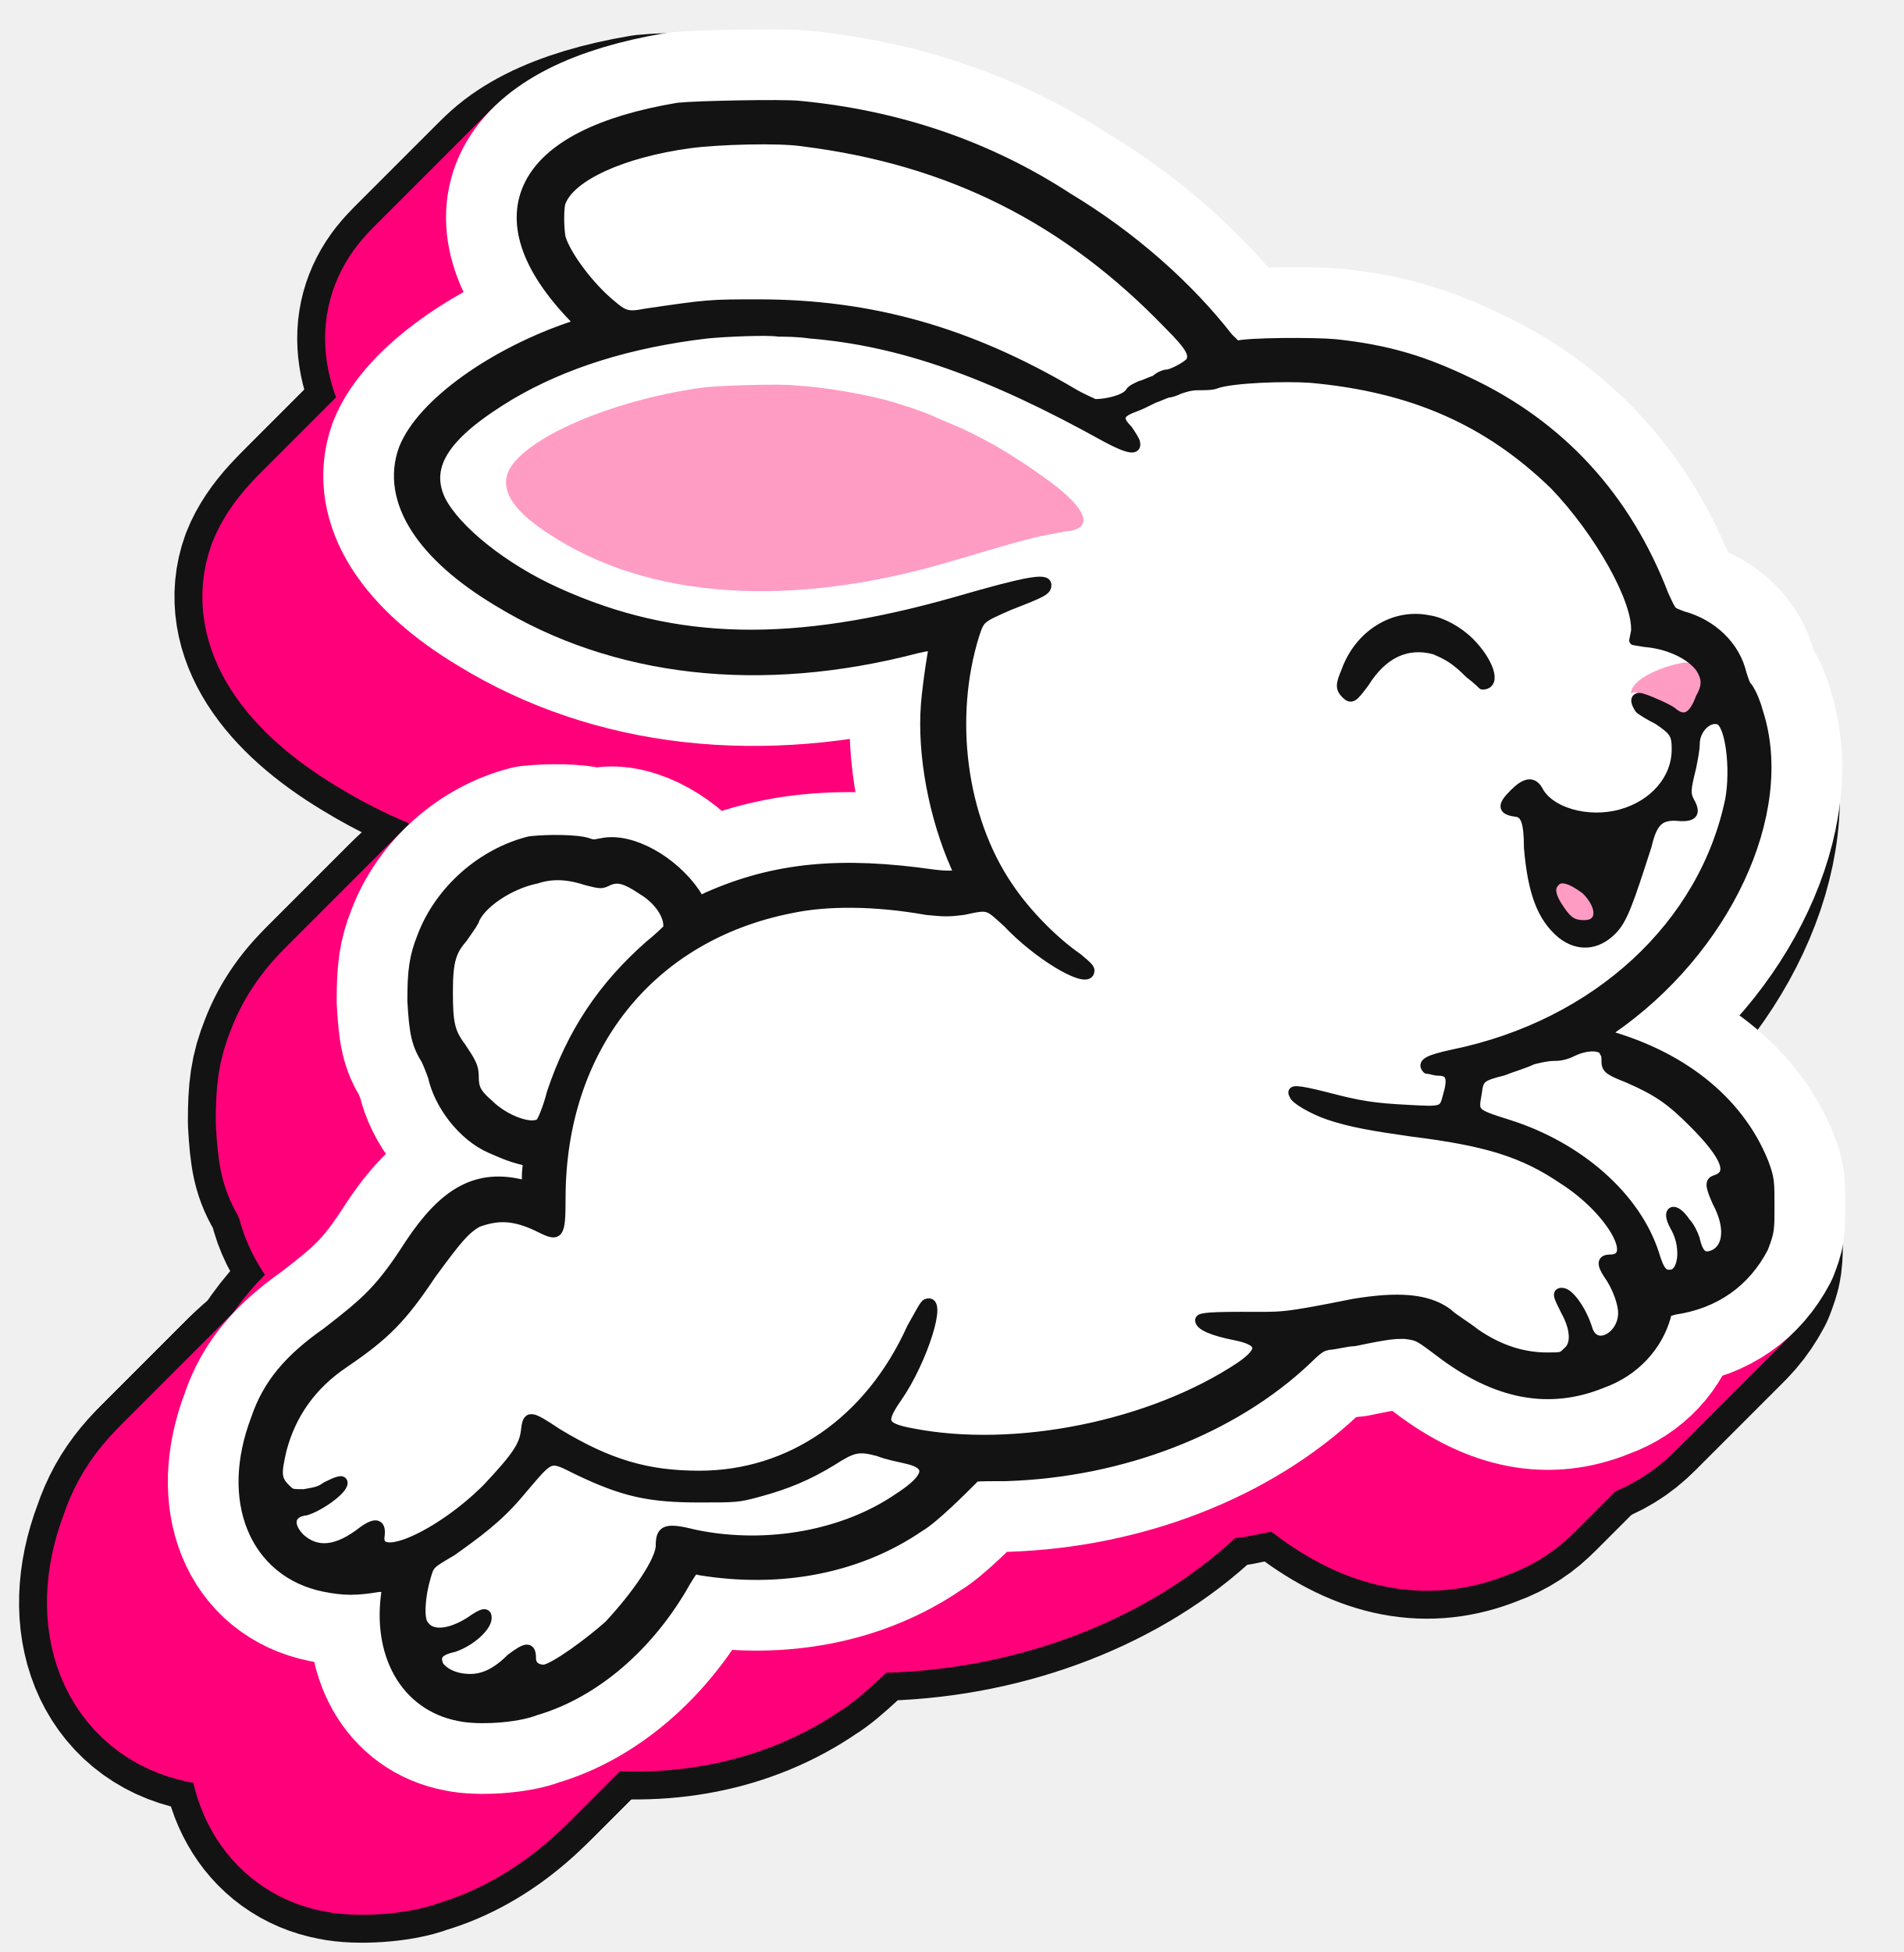
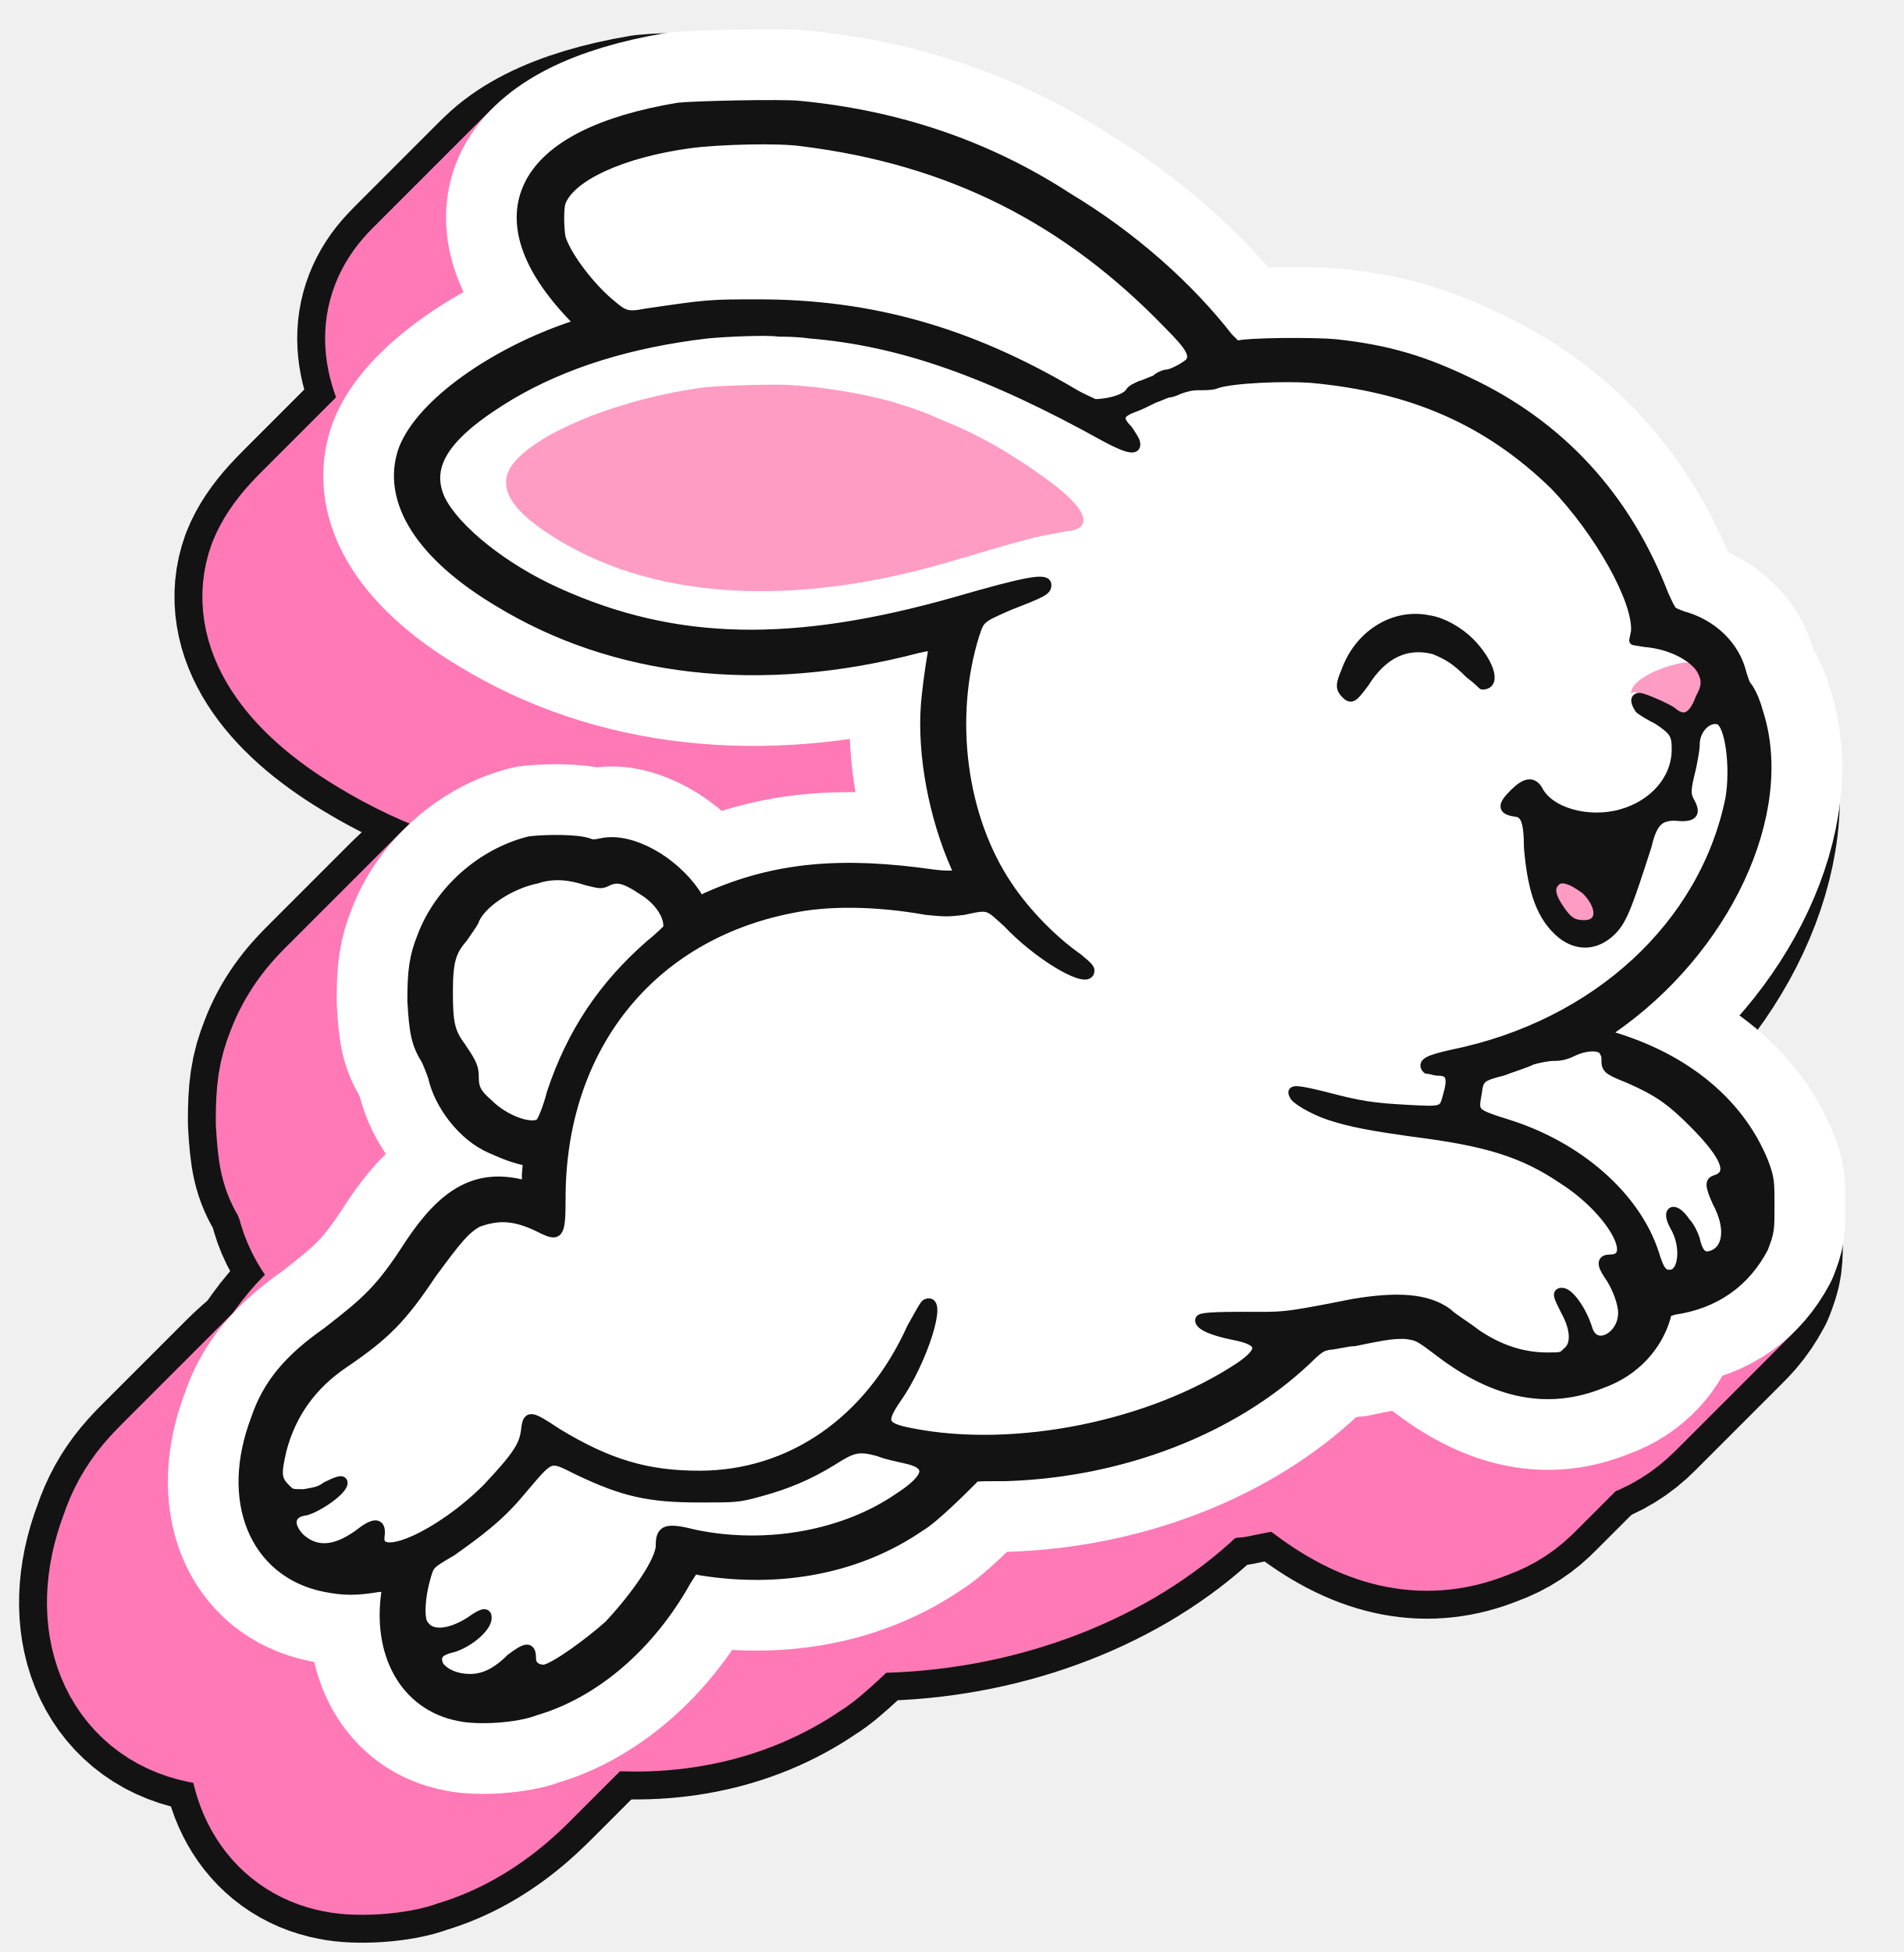
<svg xmlns="http://www.w3.org/2000/svg" width="119" height="122" viewBox="-63 -57 119 122">
  <defs>
    <path id="cut" d="m739 180c-52 5-100 21-143 49c-35 21-65 48-86 75c-5 5-6 6-8 6c-5-2-43-2-53-1c-28 3-47 9-70 20c-49 23-84 61-104 113c-5 11-5 11-13 14c-15 4-26 15-29 28c-1 3-2 7-4 9c-2 3-4 8-5 12c-17 52 17 125 78 167c6 3 10 7 10 7c0 1-3 2-6 3c-42 11-72 35-85 67c-3 8-3 9-3 22c0 13 0 13 3 21c9 17 24 28 45 31c7 2 7 2 8 7c4 14 15 27 32 33c27 11 54 6 83-16c12-9 13-10 22-11c6 0 9 0 28 4c4 0 11 2 14 2c4 1 6 1 14 9c39 37 98 60 160 62c19 0 19 0 21 3c6 6 21 21 28 25c32 22 73 30 116 23c3-1 6-1 6-1c0 0 3 4 6 9c19 34 48 59 79 68c10 4 30 5 39 3c27-5 41-31 36-63c-1-4-1-7-1-8c1 0 5 1 10 1c12 2 18 2 28 0c35-7 50-43 34-85c-6-18-17-31-37-45c-22-17-30-24-46-49c-18-27-34-36-57-30c-3 1-6 1-6 1c-1 0-1-5-1-11c-1-11-1-11 1-11c10-2 14-4 21-7c14-6 26-22 29-36c1-3 3-8 4-10c5-8 6-13 7-30c0-16-1-23-5-33c-9-24-31-43-55-49c-9-1-25-1-30 1c-3 1-4 1-9 0c-14-3-35 9-46 25c-5 8-4 8-12 4c-36-16-71-19-120-12c-8 1-14 1-18-1c-3-1-3-1 1-9c12-27 18-60 16-86c-1-12-4-31-5-35c-2-3 1-3 15 0c84 22 162 13 224-25c40-24 58-52 49-77c-9-23-47-50-89-64c-10-3-10-3-2-12c50-52 29-92-54-106c-9-1-56-2-65-1z" />
    <path id="sil" d="m739 180c-52 5-100 21-143 49c-35 21-65 48-86 75c-5 5-6 6-8 6c-5-2-43-2-53-1c-28 3-47 9-70 20c-49 23-84 61-104 113c-5 11-5 11-13 14c-15 4-26 15-29 28c-1 3-2 7-4 9c-2 3-4 8-5 12c-17 52 17 125 78 167c6 3 10 7 10 7c0 1-3 2-6 3c-42 11-72 35-85 67c-3 8-3 9-3 22c0 13 0 13 3 21c9 17 24 28 45 31c7 2 7 2 8 7c4 14 15 27 32 33c27 11 54 6 83-16c12-9 13-10 22-11c6 0 9 0 28 4c4 0 11 2 14 2c4 1 6 1 14 9c39 37 98 60 160 62c19 0 19 0 21 3c6 6 21 21 28 25c32 22 73 30 116 23c3-1 6-1 6-1c0 0 3 4 6 9c19 34 48 59 79 68c10 4 30 5 39 3c27-5 41-31 36-63c-1-4-1-7-1-8c1 0 5 1 10 1c12 2 18 2 28 0c35-7 50-43 34-85c-6-18-17-31-37-45c-22-17-30-24-46-49c-18-27-34-36-57-30c-3 1-6 1-6 1c-1 0-1-5-1-11c-1-11-1-11 1-11c10-2 14-4 21-7c14-6 26-22 29-36c1-3 3-8 4-10c5-8 6-13 7-30c0-16-1-23-5-33c-9-24-31-43-55-49c-9-1-25-1-30 1c-3 1-4 1-9 0c-14-3-35 9-46 25c-5 8-4 8-12 4c-36-16-71-19-120-12c-8 1-14 1-18-1c-3-1-3-1 1-9c12-27 18-60 16-86c-1-12-4-31-5-35c-2-3 1-3 15 0c84 22 162 13 224-25c40-24 58-52 49-77c-9-23-47-50-89-64c-10-3-10-3-2-12c50-52 29-92-54-106c-9-1-56-2-65-1z" />
  </defs>
  <g transform="scale(-0.1154734 0.1154734) translate(-626 -612)">
    <use href="#cut" x="65.45" y="65.45" fill="#131313" stroke="#131313" stroke-width="120.84" stroke-linejoin="round" />
    <use href="#cut" x="62.73" y="62.73" fill="#131313" stroke="#131313" stroke-width="120.84" stroke-linejoin="round" />
    <use href="#cut" x="60.00" y="60.00" fill="#131313" stroke="#131313" stroke-width="120.84" stroke-linejoin="round" />
    <use href="#cut" x="57.27" y="57.27" fill="#131313" stroke="#131313" stroke-width="120.84" stroke-linejoin="round" />
    <use href="#cut" x="54.54" y="54.54" fill="#131313" stroke="#131313" stroke-width="120.84" stroke-linejoin="round" />
    <use href="#cut" x="51.82" y="51.82" fill="#131313" stroke="#131313" stroke-width="120.84" stroke-linejoin="round" />
    <use href="#cut" x="49.09" y="49.09" fill="#131313" stroke="#131313" stroke-width="120.84" stroke-linejoin="round" />
    <use href="#cut" x="46.36" y="46.36" fill="#131313" stroke="#131313" stroke-width="120.84" stroke-linejoin="round" />
    <use href="#cut" x="43.64" y="43.64" fill="#131313" stroke="#131313" stroke-width="120.84" stroke-linejoin="round" />
    <use href="#cut" x="40.91" y="40.91" fill="#131313" stroke="#131313" stroke-width="120.84" stroke-linejoin="round" />
    <use href="#cut" x="38.18" y="38.18" fill="#131313" stroke="#131313" stroke-width="120.84" stroke-linejoin="round" />
    <use href="#cut" x="35.45" y="35.45" fill="#131313" stroke="#131313" stroke-width="120.84" stroke-linejoin="round" />
    <use href="#cut" x="32.73" y="32.73" fill="#131313" stroke="#131313" stroke-width="120.84" stroke-linejoin="round" />
    <use href="#cut" x="30.00" y="30.00" fill="#131313" stroke="#131313" stroke-width="120.84" stroke-linejoin="round" />
    <use href="#cut" x="27.27" y="27.27" fill="#131313" stroke="#131313" stroke-width="120.84" stroke-linejoin="round" />
    <use href="#cut" x="24.55" y="24.55" fill="#131313" stroke="#131313" stroke-width="120.84" stroke-linejoin="round" />
    <use href="#cut" x="21.82" y="21.82" fill="#131313" stroke="#131313" stroke-width="120.84" stroke-linejoin="round" />
    <use href="#cut" x="19.09" y="19.09" fill="#131313" stroke="#131313" stroke-width="120.84" stroke-linejoin="round" />
    <use href="#cut" x="16.36" y="16.36" fill="#131313" stroke="#131313" stroke-width="120.84" stroke-linejoin="round" />
-     <use href="#cut" x="65.45" y="65.45" fill="#ff007a" stroke="#ff007a" stroke-width="90.63" stroke-linejoin="round" />
-     <use href="#cut" x="62.73" y="62.73" fill="#ff007a" stroke="#ff007a" stroke-width="90.63" stroke-linejoin="round" />
-     <use href="#cut" x="60.00" y="60.00" fill="#ff007a" stroke="#ff007a" stroke-width="90.63" stroke-linejoin="round" />
-     <use href="#cut" x="57.27" y="57.27" fill="#ff007a" stroke="#ff007a" stroke-width="90.63" stroke-linejoin="round" />
-     <use href="#cut" x="54.54" y="54.54" fill="#ff007a" stroke="#ff007a" stroke-width="90.63" stroke-linejoin="round" />
-     <use href="#cut" x="51.82" y="51.82" fill="#ff007a" stroke="#ff007a" stroke-width="90.63" stroke-linejoin="round" />
-     <use href="#cut" x="49.09" y="49.09" fill="#ff007a" stroke="#ff007a" stroke-width="90.63" stroke-linejoin="round" />
-     <use href="#cut" x="46.36" y="46.36" fill="#ff007a" stroke="#ff007a" stroke-width="90.63" stroke-linejoin="round" />
-     <use href="#cut" x="43.64" y="43.64" fill="#ff007a" stroke="#ff007a" stroke-width="90.63" stroke-linejoin="round" />
-     <use href="#cut" x="40.91" y="40.91" fill="#ff007a" stroke="#ff007a" stroke-width="90.63" stroke-linejoin="round" />
-     <use href="#cut" x="38.18" y="38.18" fill="#ff007a" stroke="#ff007a" stroke-width="90.63" stroke-linejoin="round" />
-     <use href="#cut" x="35.45" y="35.45" fill="#ff007a" stroke="#ff007a" stroke-width="90.63" stroke-linejoin="round" />
-     <use href="#cut" x="32.73" y="32.73" fill="#ff007a" stroke="#ff007a" stroke-width="90.63" stroke-linejoin="round" />
-     <use href="#cut" x="30.00" y="30.00" fill="#ff007a" stroke="#ff007a" stroke-width="90.63" stroke-linejoin="round" />
-     <use href="#cut" x="27.27" y="27.27" fill="#ff007a" stroke="#ff007a" stroke-width="90.63" stroke-linejoin="round" />
-     <use href="#cut" x="24.55" y="24.55" fill="#ff007a" stroke="#ff007a" stroke-width="90.63" stroke-linejoin="round" />
-     <use href="#cut" x="21.82" y="21.82" fill="#ff007a" stroke="#ff007a" stroke-width="90.63" stroke-linejoin="round" />
-     <use href="#cut" x="19.09" y="19.09" fill="#ff007a" stroke="#ff007a" stroke-width="90.63" stroke-linejoin="round" />
-     <use href="#cut" x="16.36" y="16.36" fill="#ff007a" stroke="#ff007a" stroke-width="90.63" stroke-linejoin="round" />
-     <use href="#cut" x="13.64" y="13.64" fill="#ff007a" stroke="#ff007a" stroke-width="90.63" stroke-linejoin="round" />
-     <use href="#cut" x="10.91" y="10.91" fill="#ff007a" stroke="#ff007a" stroke-width="90.63" stroke-linejoin="round" />
-     <use href="#cut" x="8.18" y="8.18" fill="#ff007a" stroke="#ff007a" stroke-width="90.63" stroke-linejoin="round" />
-     <use href="#cut" x="5.45" y="5.45" fill="#ff007a" stroke="#ff007a" stroke-width="90.63" stroke-linejoin="round" />
-     <use href="#cut" x="2.73" y="2.73" fill="#ff007a" stroke="#ff007a" stroke-width="90.63" stroke-linejoin="round" />
+     <use href="#cut" x="65.45" y="65.45" fill="#ff79b6" stroke="#ff79b6" stroke-width="90.63" stroke-linejoin="round" />
+     <use href="#cut" x="62.73" y="62.73" fill="#ff79b6" stroke="#ff79b6" stroke-width="90.63" stroke-linejoin="round" />
+     <use href="#cut" x="60.00" y="60.00" fill="#ff79b6" stroke="#ff79b6" stroke-width="90.63" stroke-linejoin="round" />
+     <use href="#cut" x="57.27" y="57.27" fill="#ff79b6" stroke="#ff79b6" stroke-width="90.63" stroke-linejoin="round" />
+     <use href="#cut" x="54.54" y="54.54" fill="#ff79b6" stroke="#ff79b6" stroke-width="90.63" stroke-linejoin="round" />
+     <use href="#cut" x="51.82" y="51.82" fill="#ff79b6" stroke="#ff79b6" stroke-width="90.63" stroke-linejoin="round" />
+     <use href="#cut" x="49.09" y="49.09" fill="#ff79b6" stroke="#ff79b6" stroke-width="90.63" stroke-linejoin="round" />
+     <use href="#cut" x="46.36" y="46.36" fill="#ff79b6" stroke="#ff79b6" stroke-width="90.63" stroke-linejoin="round" />
+     <use href="#cut" x="43.64" y="43.64" fill="#ff79b6" stroke="#ff79b6" stroke-width="90.63" stroke-linejoin="round" />
+     <use href="#cut" x="40.91" y="40.91" fill="#ff79b6" stroke="#ff79b6" stroke-width="90.63" stroke-linejoin="round" />
+     <use href="#cut" x="38.18" y="38.18" fill="#ff79b6" stroke="#ff79b6" stroke-width="90.63" stroke-linejoin="round" />
+     <use href="#cut" x="35.45" y="35.45" fill="#ff79b6" stroke="#ff79b6" stroke-width="90.63" stroke-linejoin="round" />
+     <use href="#cut" x="32.73" y="32.73" fill="#ff79b6" stroke="#ff79b6" stroke-width="90.63" stroke-linejoin="round" />
+     <use href="#cut" x="30.00" y="30.00" fill="#ff79b6" stroke="#ff79b6" stroke-width="90.63" stroke-linejoin="round" />
+     <use href="#cut" x="27.27" y="27.27" fill="#ff79b6" stroke="#ff79b6" stroke-width="90.63" stroke-linejoin="round" />
+     <use href="#cut" x="24.55" y="24.55" fill="#ff79b6" stroke="#ff79b6" stroke-width="90.63" stroke-linejoin="round" />
+     <use href="#cut" x="21.82" y="21.82" fill="#ff79b6" stroke="#ff79b6" stroke-width="90.63" stroke-linejoin="round" />
+     <use href="#cut" x="19.09" y="19.09" fill="#ff79b6" stroke="#ff79b6" stroke-width="90.63" stroke-linejoin="round" />
+     <use href="#cut" x="16.36" y="16.36" fill="#ff79b6" stroke="#ff79b6" stroke-width="90.63" stroke-linejoin="round" />
+     <use href="#cut" x="13.64" y="13.64" fill="#ff79b6" stroke="#ff79b6" stroke-width="90.63" stroke-linejoin="round" />
+     <use href="#cut" x="10.91" y="10.91" fill="#ff79b6" stroke="#ff79b6" stroke-width="90.63" stroke-linejoin="round" />
+     <use href="#cut" x="8.18" y="8.18" fill="#ff79b6" stroke="#ff79b6" stroke-width="90.63" stroke-linejoin="round" />
+     <use href="#cut" x="5.45" y="5.45" fill="#ff79b6" stroke="#ff79b6" stroke-width="90.63" stroke-linejoin="round" />
+     <use href="#cut" x="2.73" y="2.73" fill="#ff79b6" stroke="#ff79b6" stroke-width="90.63" stroke-linejoin="round" />
    <use href="#cut" fill="#ffffff" stroke="#ffffff" stroke-width="90.63" stroke-linejoin="round" />
    <use href="#sil" fill="#131313" stroke="#131313" stroke-width="14.10" stroke-linejoin="round" />
    <path d="m739 180c-52 5-100 21-143 49c-35 21-65 48-86 75c-5 5-6 6-8 6c-5-2-43-2-53-1c-28 3-47 9-70 20c-49 23-84 61-104 113c-5 11-5 11-13 14c-15 4-26 15-29 28c-1 3-2 7-4 9c-2 3-4 8-5 12c-17 52 17 125 78 167c6 3 10 7 10 7c0 1-3 2-6 3c-42 11-72 35-85 67c-3 8-3 9-3 22c0 13 0 13 3 21c9 17 24 28 45 31c7 2 7 2 8 7c4 14 15 27 32 33c27 11 54 6 83-16c12-9 13-10 22-11c6 0 9 0 28 4c4 0 11 2 14 2c4 1 6 1 14 9c39 37 98 60 160 62c19 0 19 0 21 3c6 6 21 21 28 25c32 22 73 30 116 23c3-1 6-1 6-1c0 0 3 4 6 9c19 34 48 59 79 68c10 4 30 5 39 3c27-5 41-31 36-63c-1-4-1-7-1-8c1 0 5 1 10 1c12 2 18 2 28 0c35-7 50-43 34-85c-6-18-17-31-37-45c-22-17-30-24-46-49c-18-27-34-36-57-30c-3 1-6 1-6 1c-1 0-1-5-1-11c-1-11-1-11 1-11c10-2 14-4 21-7c14-6 26-22 29-36c1-3 3-8 4-10c5-8 6-13 7-30c0-16-1-23-5-33c-9-24-31-43-55-49c-9-1-25-1-30 1c-3 1-4 1-9 0c-14-3-35 9-46 25c-5 8-4 8-12 4c-36-16-71-19-120-12c-8 1-14 1-18-1c-3-1-3-1 1-9c12-27 18-60 16-86c-1-12-4-31-5-35c-2-3 1-3 15 0c84 22 162 13 224-25c40-24 58-52 49-77c-9-23-47-50-89-64c-10-3-10-3-2-12c50-52 29-92-54-106c-9-1-56-2-65-1z" fill="#ffffff" />
    <path d="m741 327c-17 1-39 5-53 9c-16 5-18 6-27 10c-20 8-37 18-55 31c-24 17-27 28-11 29c4 1 12 2 19 4c12 3 18 5 42 12c87 26 165 21 219-15c20-13 27-25 20-36c-12-18-59-37-105-43c-9-1-42-2-49-1zm-489 152c-4 4-4 11 1 21c3 7 4 7 7 7c2 0 3 0 3-1c0-2 6-6 8-7c1 0 5-1 8-3c4-2 7-3 8-3c2 1 2 1 1-2c-3-6-16-12-28-14c-4 0-5 0-8 2zm76 114c-9 3-18 10-21 17c-2 4-2 4 0 7c7 7 20-2 24-17c3-8 3-9-3-7z" fill="#ff9cc4" />
    <path d="m739 180c-46 5-79 15-118 35c-42 21-85 55-111 89c-5 5-6 6-8 5c-6-1-45-1-56 0c-26 4-46 9-67 20c-49 23-85 63-105 113c-4 11-4 11-11 13c-16 5-27 16-30 30c-1 3-2 5-2 6c-2 1-7 12-9 20c-2 7-2 11-2 23c0 51 33 105 85 139c4 3 7 6 7 6c0 1-3 2-7 3c-28 8-44 17-60 33c-36 34-38 77-5 99c8 5 16 8 26 9c7 2 7 2 9 7c4 18 20 31 43 37c22 6 46-1 71-20c12-9 13-10 22-11c6 0 9 0 28 4c4 0 11 1 14 2c4 1 6 1 15 10c38 36 98 59 159 61c19 0 19 0 21 3c32 39 87 57 144 48c3-1 6-1 6-1c1 0 2 2 3 5c8 14 24 35 37 47c26 22 61 34 86 27c26-6 39-31 34-62c-1-4-1-7-1-8c1 0 5 1 10 1c51 9 81-29 64-80c-7-21-18-35-39-50c-22-16-29-24-45-48c-14-20-25-29-39-32c-7-1-8-1-23 2c-3 0-3 0-3-8c0-4 0-9-1-11c0-2 0-3 2-3c1-1 5-1 8-2c19-4 37-21 42-40c1-4 3-10 4-12c7-10 9-35 6-51c-7-28-31-53-59-59c-8-2-24-2-29 0c-4 1-6 1-10 0c-14-3-35 9-46 25c-5 8-4 8-12 4c-36-16-71-19-120-12c-8 1-14 1-18-1c-3-1-3-1 1-10c12-26 18-59 16-85c-1-12-4-31-5-35c-2-3 1-3 15 0c77 20 147 15 206-15c59-30 83-68 61-98c-16-21-49-42-83-53c-10-3-10-3-1-13c49-51 28-91-55-105c-9-1-57-2-65-1zm59 16c37 5 65 18 70 32c1 3 1 13 0 19c-3 10-16 27-27 36c-7 6-9 7-19 5c-34-5-35-5-61-5c-61 0-114 15-170 48c-5 3-10 5-12 6c-6 0-16-2-19-6c-1-2-4-3-6-4c-1 0-5-2-8-3c-2-2-5-3-6-3c-3 0-12-5-13-7c-2-4 0-8 12-20c55-57 118-89 198-99c13-2 46-1 61 1zm-9 103c42 5 77 16 106 33c35 21 47 38 38 57c-8 16-34 37-63 50c-64 29-128 30-216 5c-38-11-49-13-49-9c0 3 2 4 20 11c16 7 16 7 19 16c14 45 7 99-18 136c-10 15-25 30-38 39c-6 5-7 6-6 8c3 5 28-10 44-27c11-10 10-10 24-7c8 1 10 1 20 0c28-5 54-5 73-1c77 15 125 76 125 157c0 20 1 21 11 16c14-7 23-7 34-3c7 4 11 9 25 28c16 24 25 33 47 48c18 12 29 28 34 47c3 13 3 16-2 21c-3 3-3 3-10 3c-5-1-8-1-12-4c-6-3-9-4-9-2c0 4 13 13 20 15c9 1 10 8 3 15c-9 8-20 7-34-4c-7-5-10-4-9 3c2 15-33-1-58-26c-16-17-20-23-21-31c-1-9-2-9-17 1c-28 17-49 23-77 23c-49 0-92-29-115-80c-4-7-7-13-8-13c-9-4 2 31 16 51c9 13 8 16-8 19c-56 11-130-4-178-36c-13-9-12-14 4-17c10-2 18-5 18-8c0-1-1-2-22-2c-23 0-21 1-61-7c-24-4-40-3-51 5c-3 3-10 7-15 11c-13 9-26 13-39 13c-8 0-8 0-11-3c-5-4-4-13 1-22c4-8 5-10 2-10c-4 0-11 10-14 20c-4 12-19 4-19-9c0-5 3-14 8-21c4-6 3-8-1-8c-16 0 0-27 25-43c22-15 42-21 82-26c21-3 33-5 45-9c9-3 19-9 19-11c2-3-1-3-17 1c-19 5-26 6-45 7c-18 1-19 1-21-7c-3-10-2-14 5-14c2 0 4-1 6-1c3-3 0-5-14-8c-78-16-136-70-150-138c-3-17 0-41 6-43c6-2 13 5 13 13c0 3 1 8 2 13c3 12 3 14 1 18c-4 7-2 9 8 8c8 0 12 3 15 16c10 31 13 40 19 46c8 8 18 9 27 2c11-9 16-23 18-47c0-14 2-18 6-19c8-1 9-3 2-10c-6-6-10-7-13-2c-6 12-27 18-45 13c-18-5-30-19-30-35c0-8 1-10 10-16c4-2 9-5 10-6c2-3 3-6 0-6c-2 0-16 6-18 8c-6 5-11 3-15-8c-4-7-3-11 0-16c5-7 17-13 30-14l6-1l-1-5c-1-17 20-54 44-79c36-35 77-53 132-58c14-1 42 0 51 3c2 1 6 1 10 1c4 0 7 1 10 2c2 1 5 2 6 2c1 0 5 2 8 3c4 2 8 4 11 5c8 3 9 6 3 12c-2 3-4 6-4 7c-1 4 3 4 16-3c63-35 111-52 160-56c7-1 14-1 17-1c6-1 29 0 39 1zm92 295c15 3 31 14 34 23c1 2 4 6 6 9c6 7 8 12 8 29c0 17-1 22-7 30c-2 3-4 6-5 8c-1 2-2 4-2 8c0 6-1 9-8 15c-9 9-24 14-28 10c-1-1-4-8-6-16c-11-33-28-58-53-80c-5-4-9-8-10-9c-1-6 4-15 14-21c9-6 13-7 18-5c4 2 4 2 12 0c9-3 18-4 27-1zm-551 2c3 3 2 8-3 15c-4 6-7 8-13 8c-10 0-10-10-1-19c8-6 14-8 17-4zm-11 91c4 2 7 3 11 3c4 0 8 1 12 2c4 2 11 4 16 6c12 3 13 4 14 12c2 11 2 11-17 17c-38 12-69 39-79 70c-3 10-5 12-10 11c-6-2-7-16-1-26c5-9 0-11-6-2c-2 2-4 6-5 9c-2 9-5 11-11 8c-7-4-8-15-1-28c4-9 4-11 1-12c-10-3-6-13 12-31c12-12 19-17 35-24c10-4 12-5 12-9c0-2 0-4 1-5c1-4 9-4 16-1zm402 222c13 8 25 13 40 17c11 3 12 3 32 3c27 0 41-3 66-15c16-8 14-8 32 13c11 13 22 21 36 31c12 7 12 7 14 14c3 10 4 23 1 26c-4 6-14 5-25-2c-7-5-9-5-9-2c0 5 9 13 18 16c9 2 10 5 8 10c-3 4-9 7-17 7c-7 0-14-3-22-11c-8-6-11-7-11 0c0 4-3 6-7 6c-6-1-25-15-35-24c-15-16-28-35-28-43c0-9-3-10-19-6c-39 8-81 0-110-20c-17-11-18-18-4-21c4-1 10-2 15-4c11-3 14-2 25 5zm-323-455c-7 1-16 6-22 12c-10 10-15 23-7 23c0 0 3-3 7-6c8-8 12-10 19-13c15-4 28 2 38 18c6 8 7 9 10 6c3-3 3-5 0-12c-7-20-26-32-45-28z" fill="#131313" stroke="#131313" stroke-width="5.196" stroke-linejoin="round" />
  </g>
</svg>
